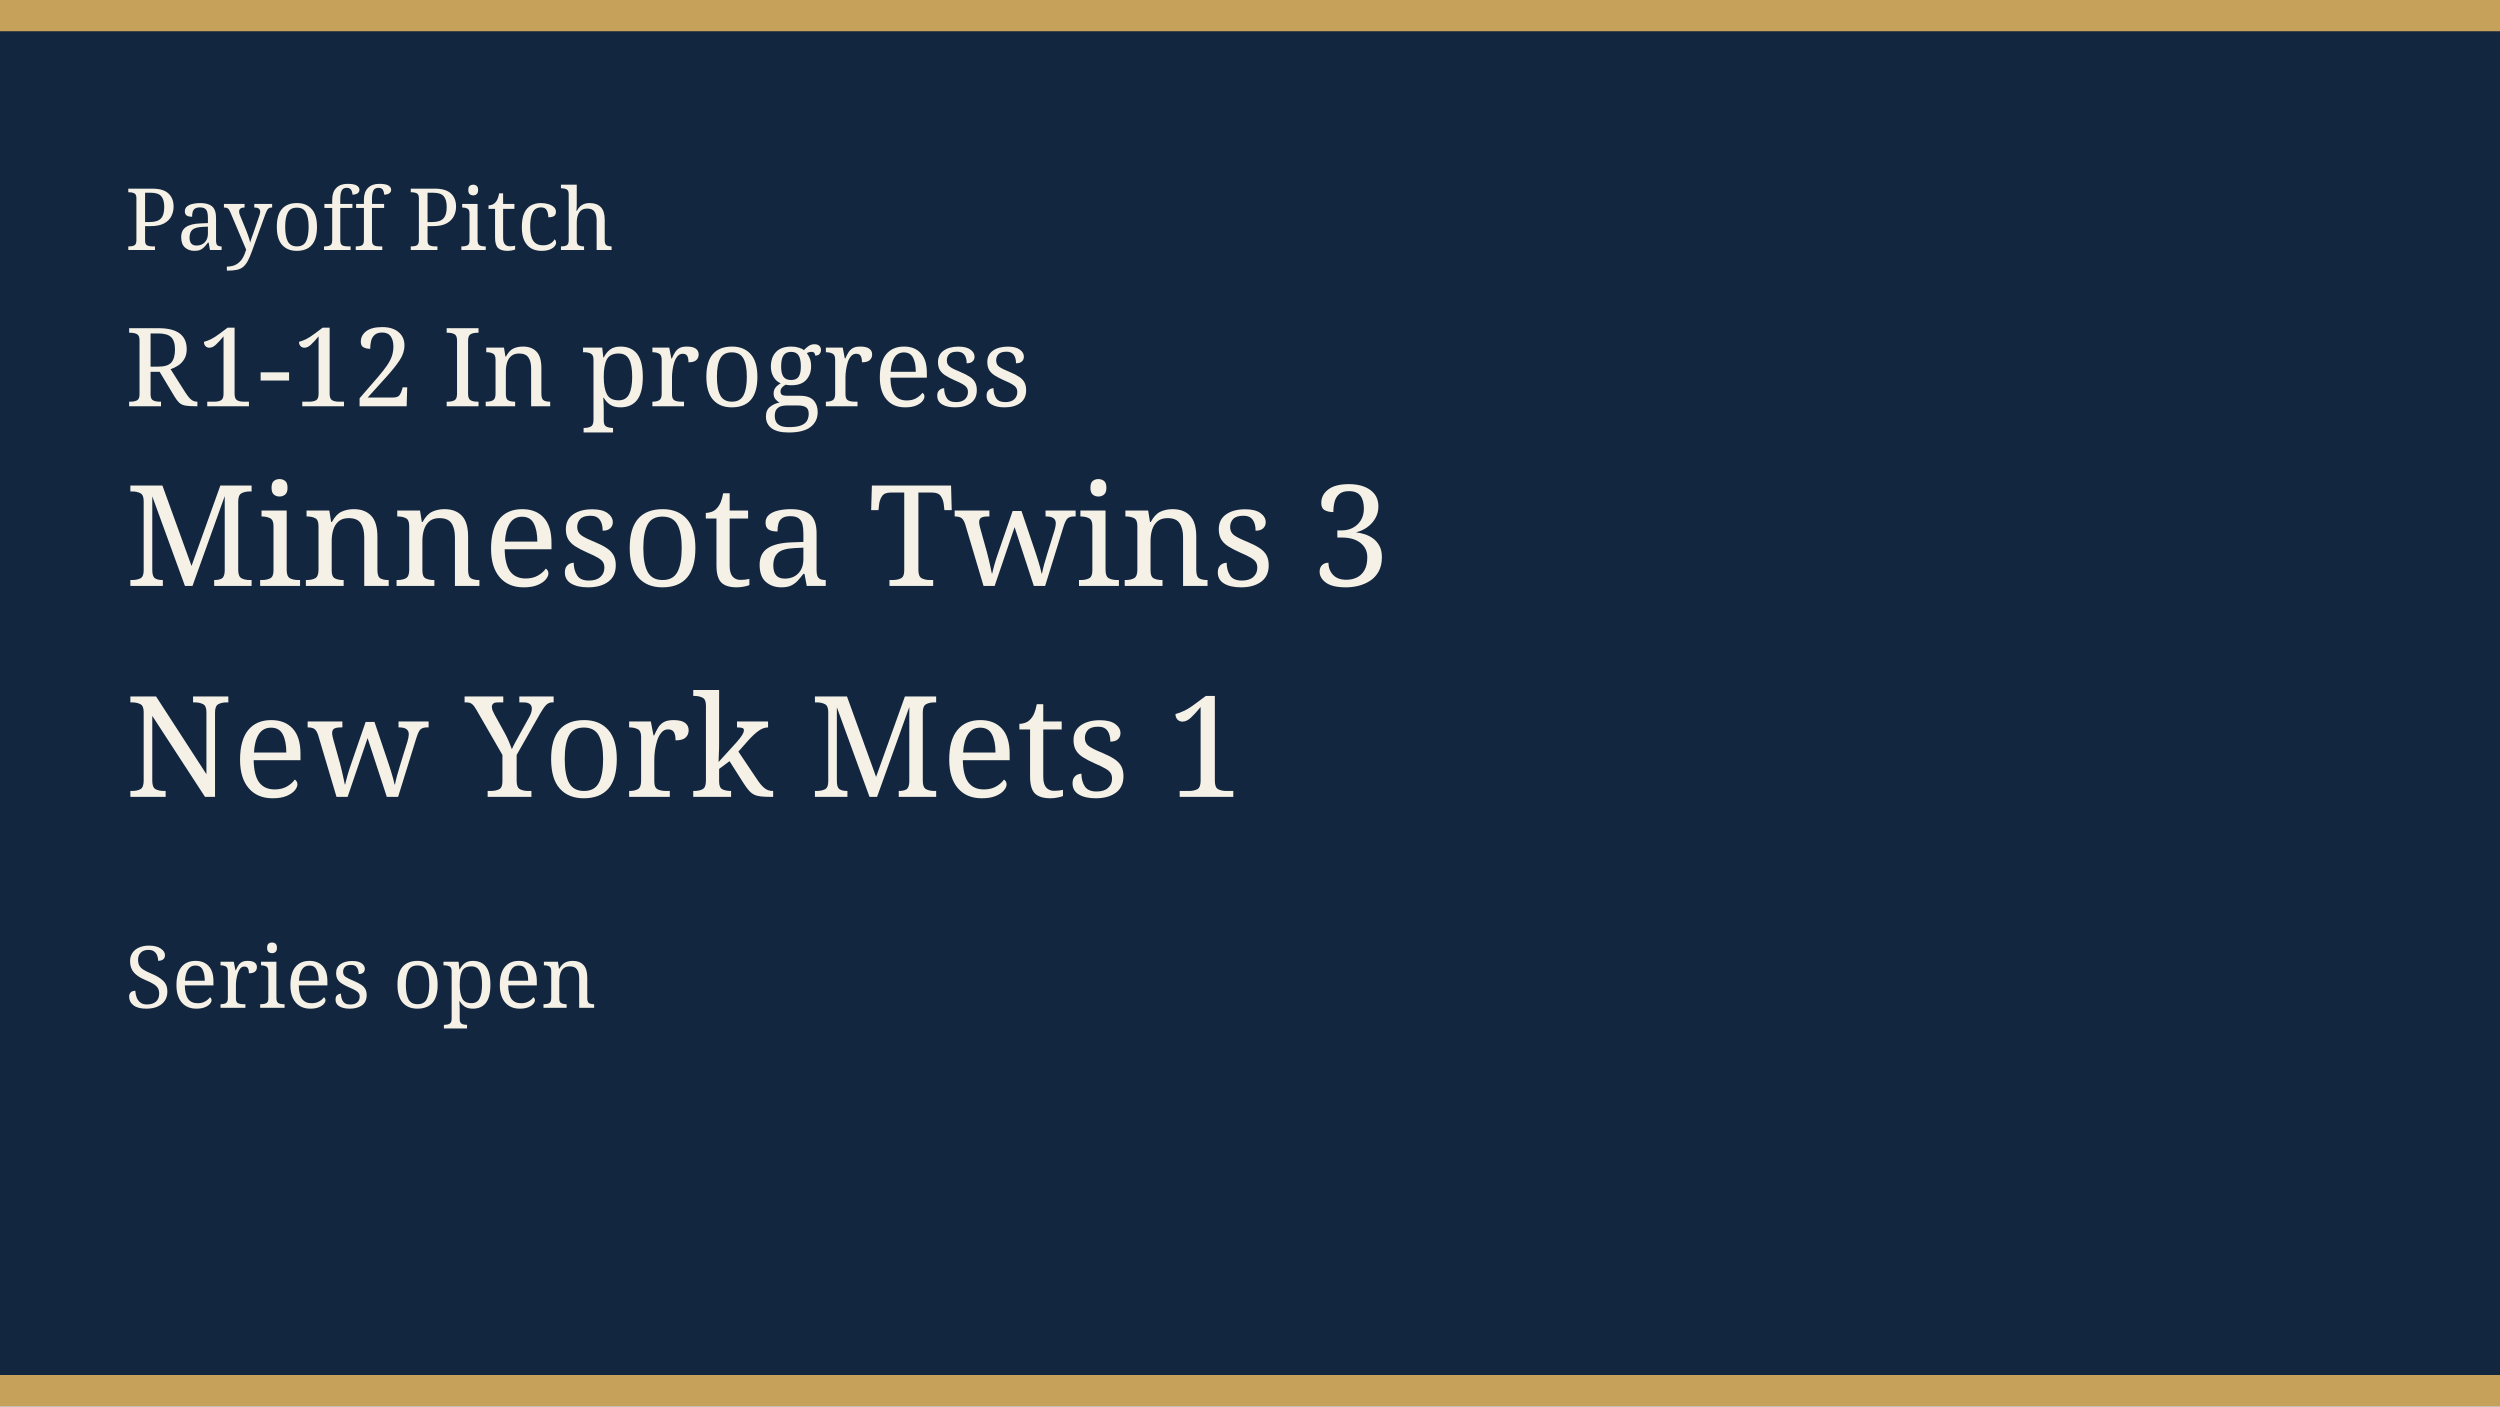
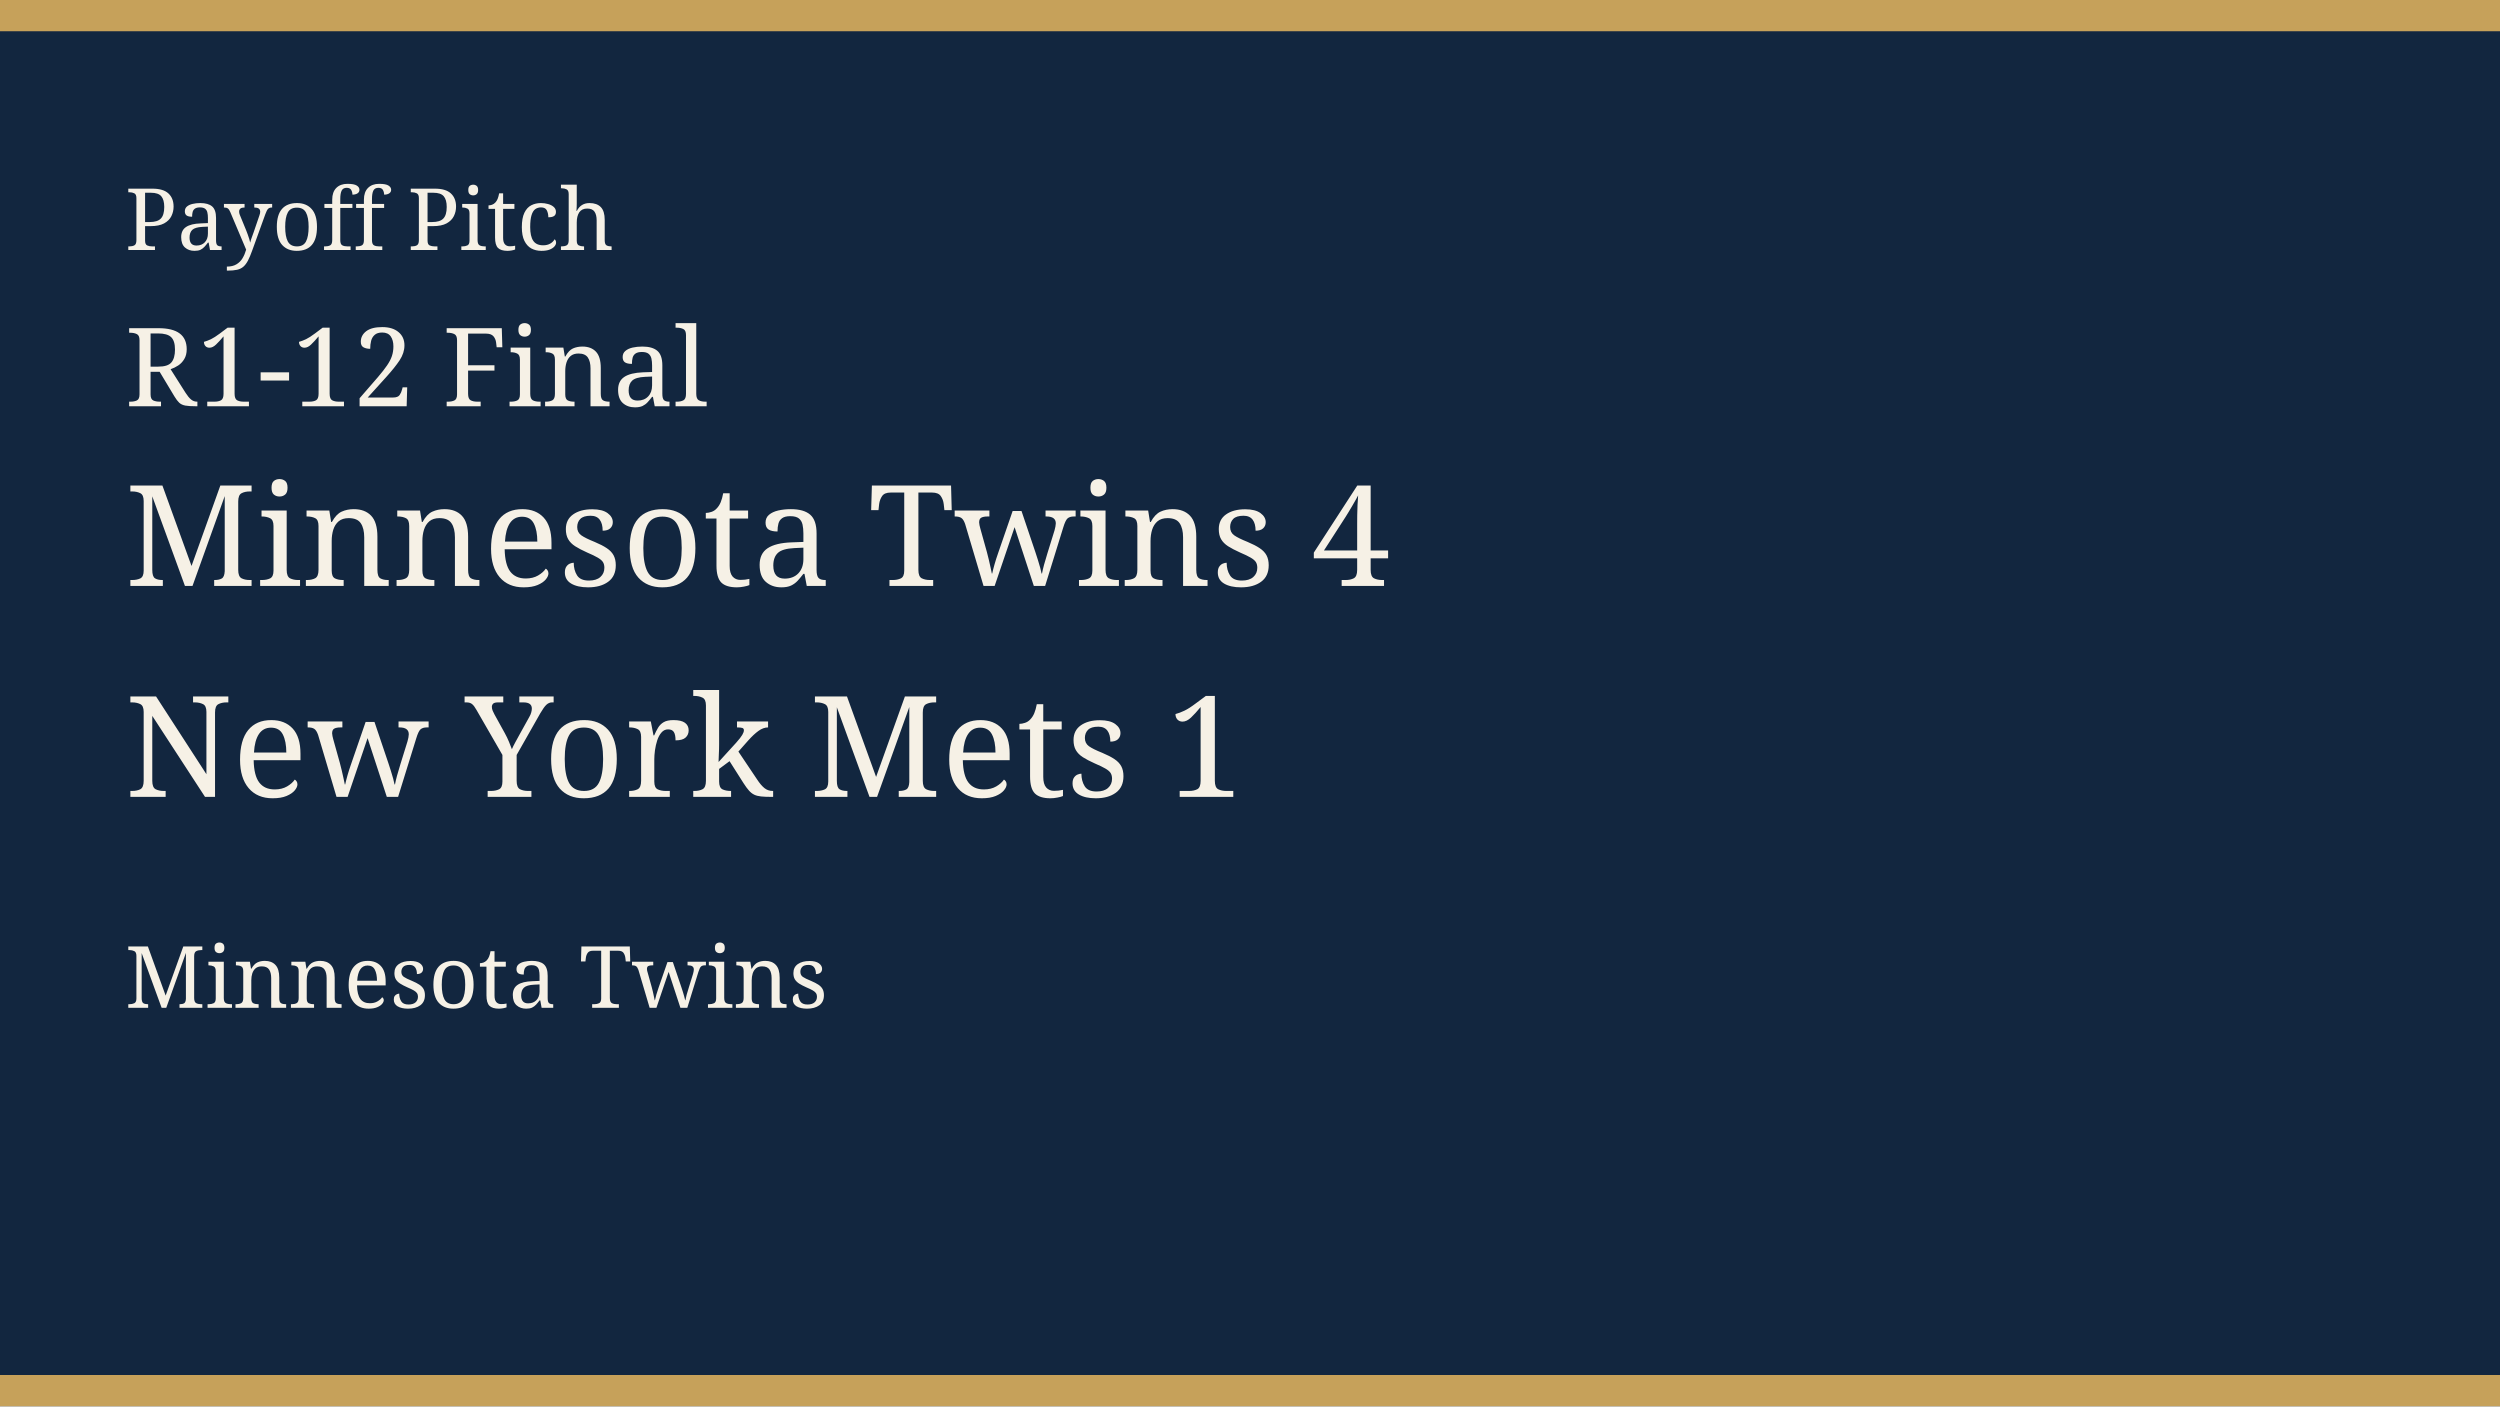
<svg xmlns="http://www.w3.org/2000/svg" width="640" height="360" viewBox="0 0 640 360" role="img">
  <rect width="640" height="360" fill="#12263f" />
  <rect width="640" height="8" fill="#c6a15a" />
  <rect y="352" width="640" height="8" fill="#c6a15a" />
  <text x="32" y="64" fill="#f6f1e6" font-family="Georgia, serif" font-size="22">Payoff Pitch</text>
-   <text x="32" y="104" fill="#f6f1e6" font-family="Georgia, serif" font-size="28">R1-12 In progress</text>
-   <text x="32" y="150" fill="#f6f1e6" font-family="Georgia, serif" font-size="36">Minnesota Twins 3</text>
+   <text x="32" y="104" fill="#f6f1e6" font-family="Georgia, serif" font-size="28">R1-12 Final</text>
+   <text x="32" y="150" fill="#f6f1e6" font-family="Georgia, serif" font-size="36">Minnesota Twins 4</text>
  <text x="32" y="204" fill="#f6f1e6" font-family="Georgia, serif" font-size="36">New York Mets 1</text>
-   <text x="32" y="258" fill="#f6f1e6" font-family="Georgia, serif" font-size="22">Series open</text>
+   <text x="32" y="258" fill="#f6f1e6" font-family="Georgia, serif" font-size="22">Minnesota Twins</text>
</svg>
